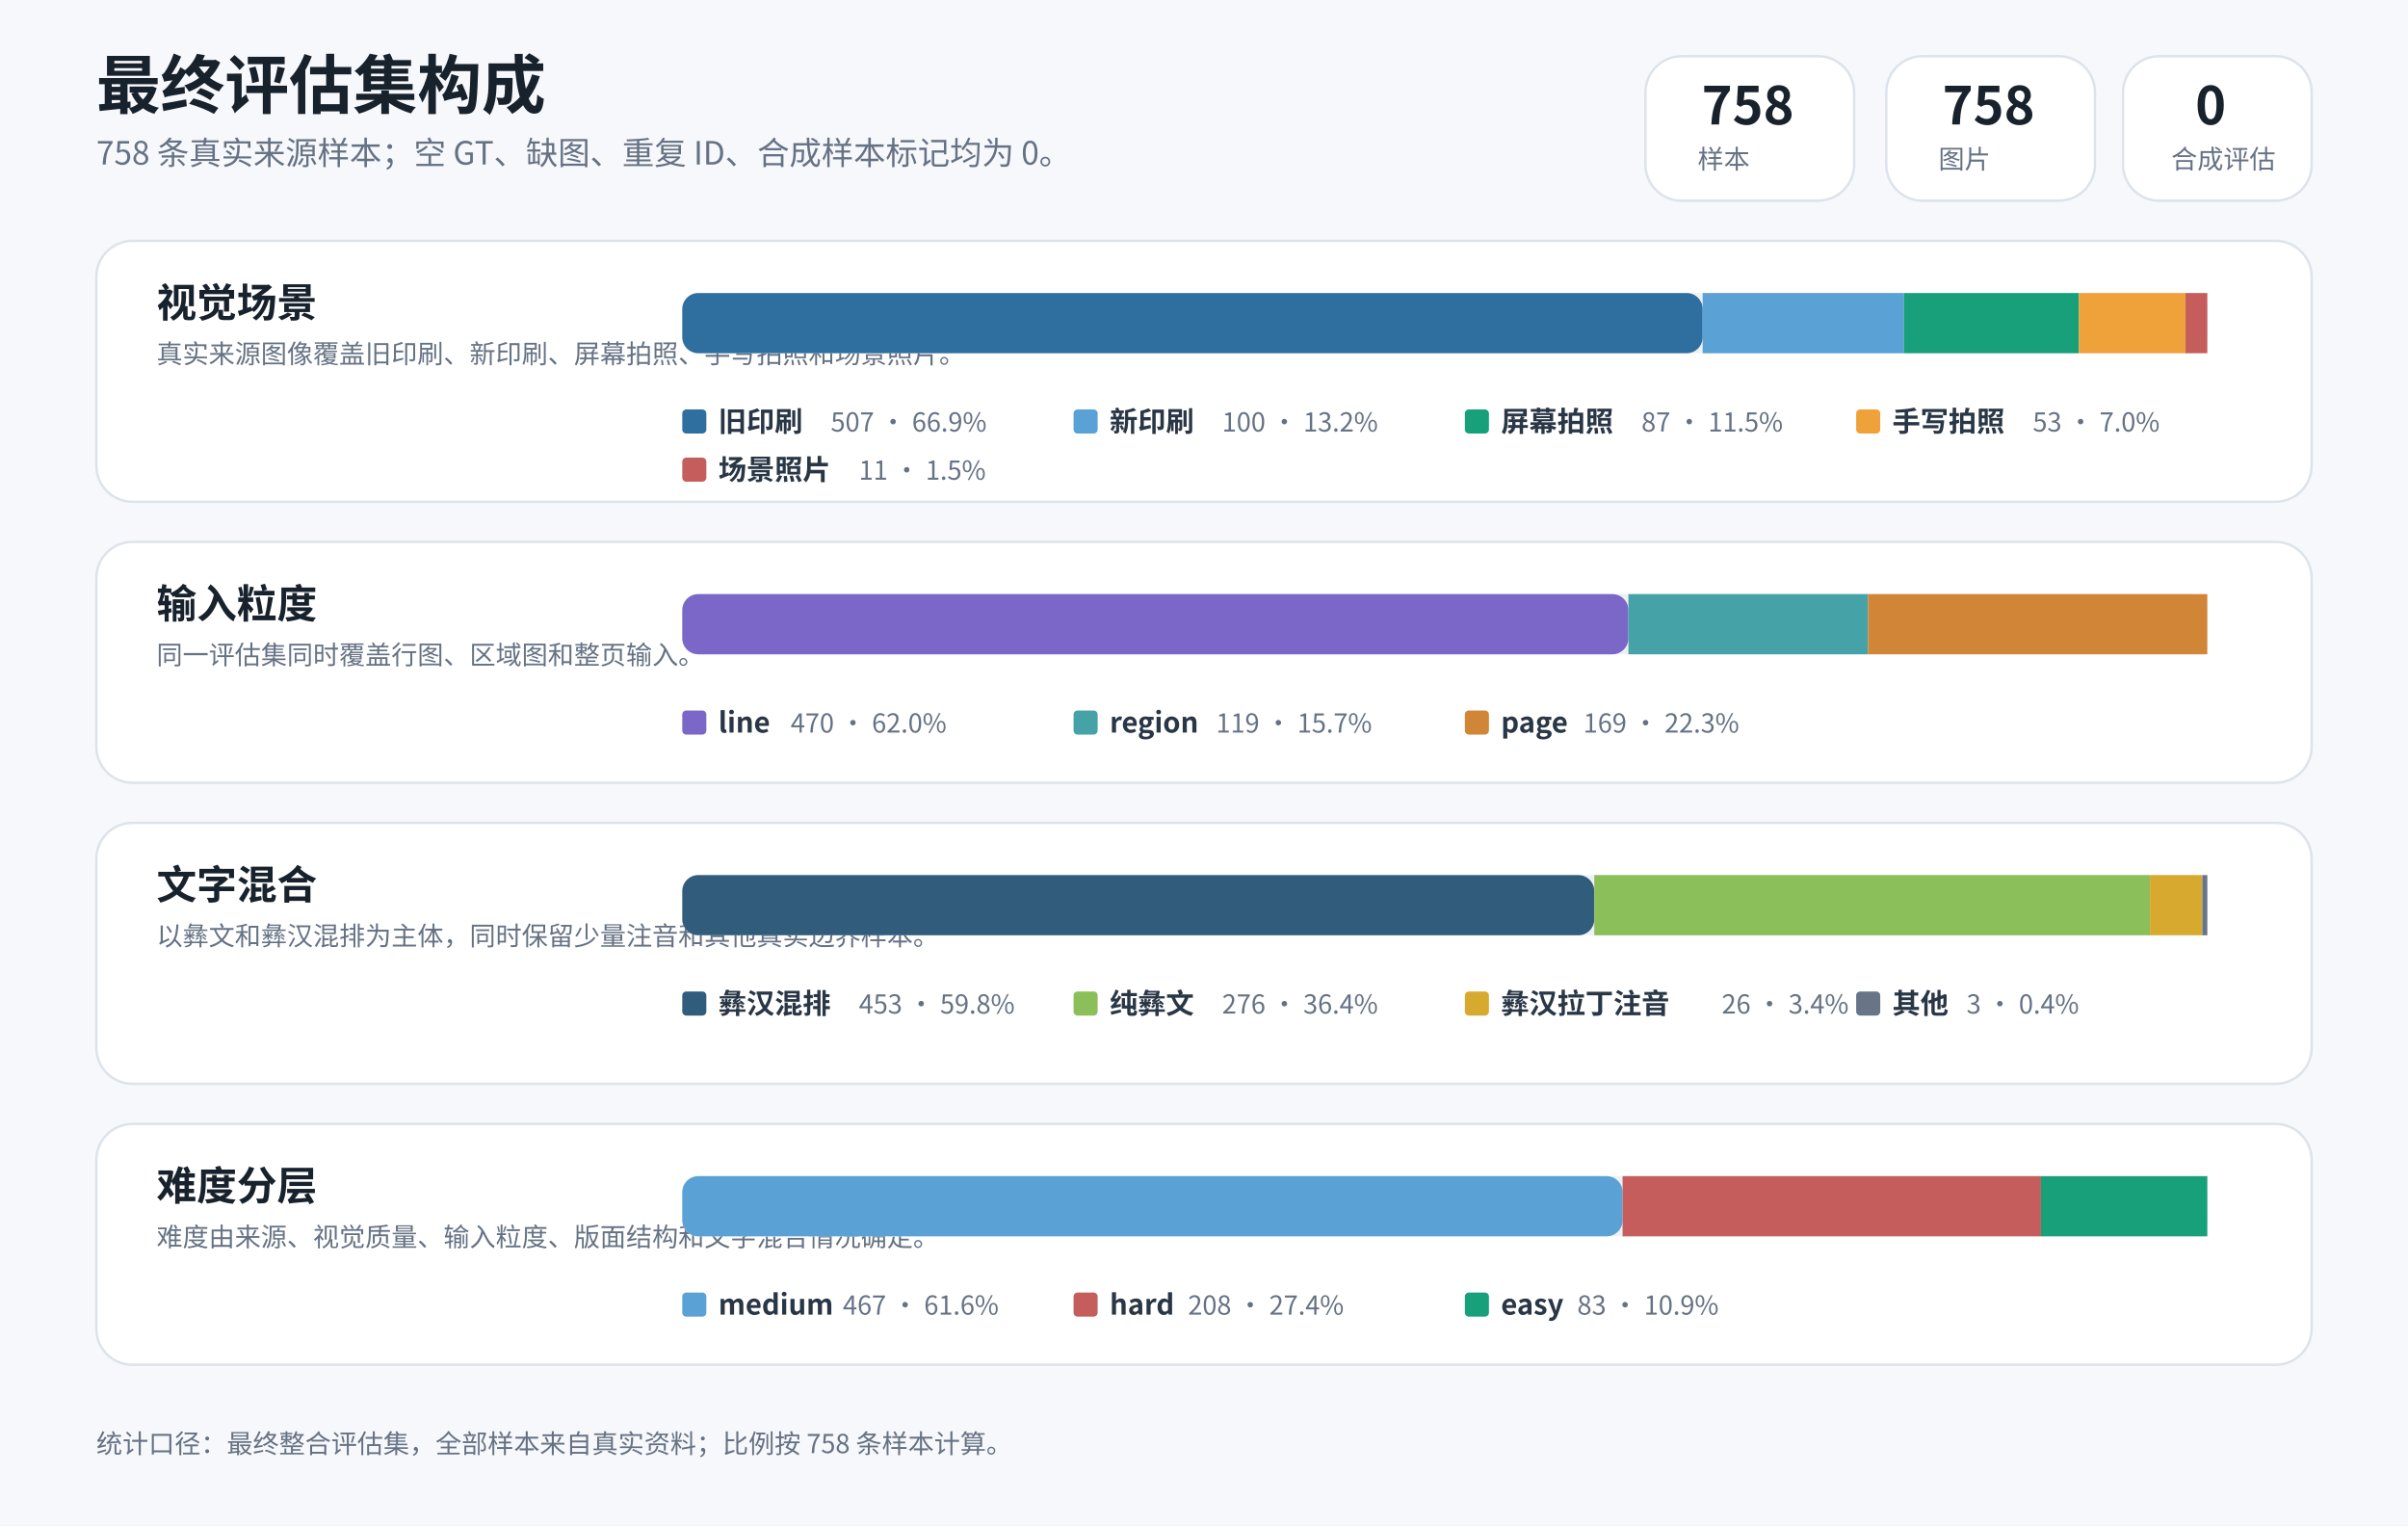
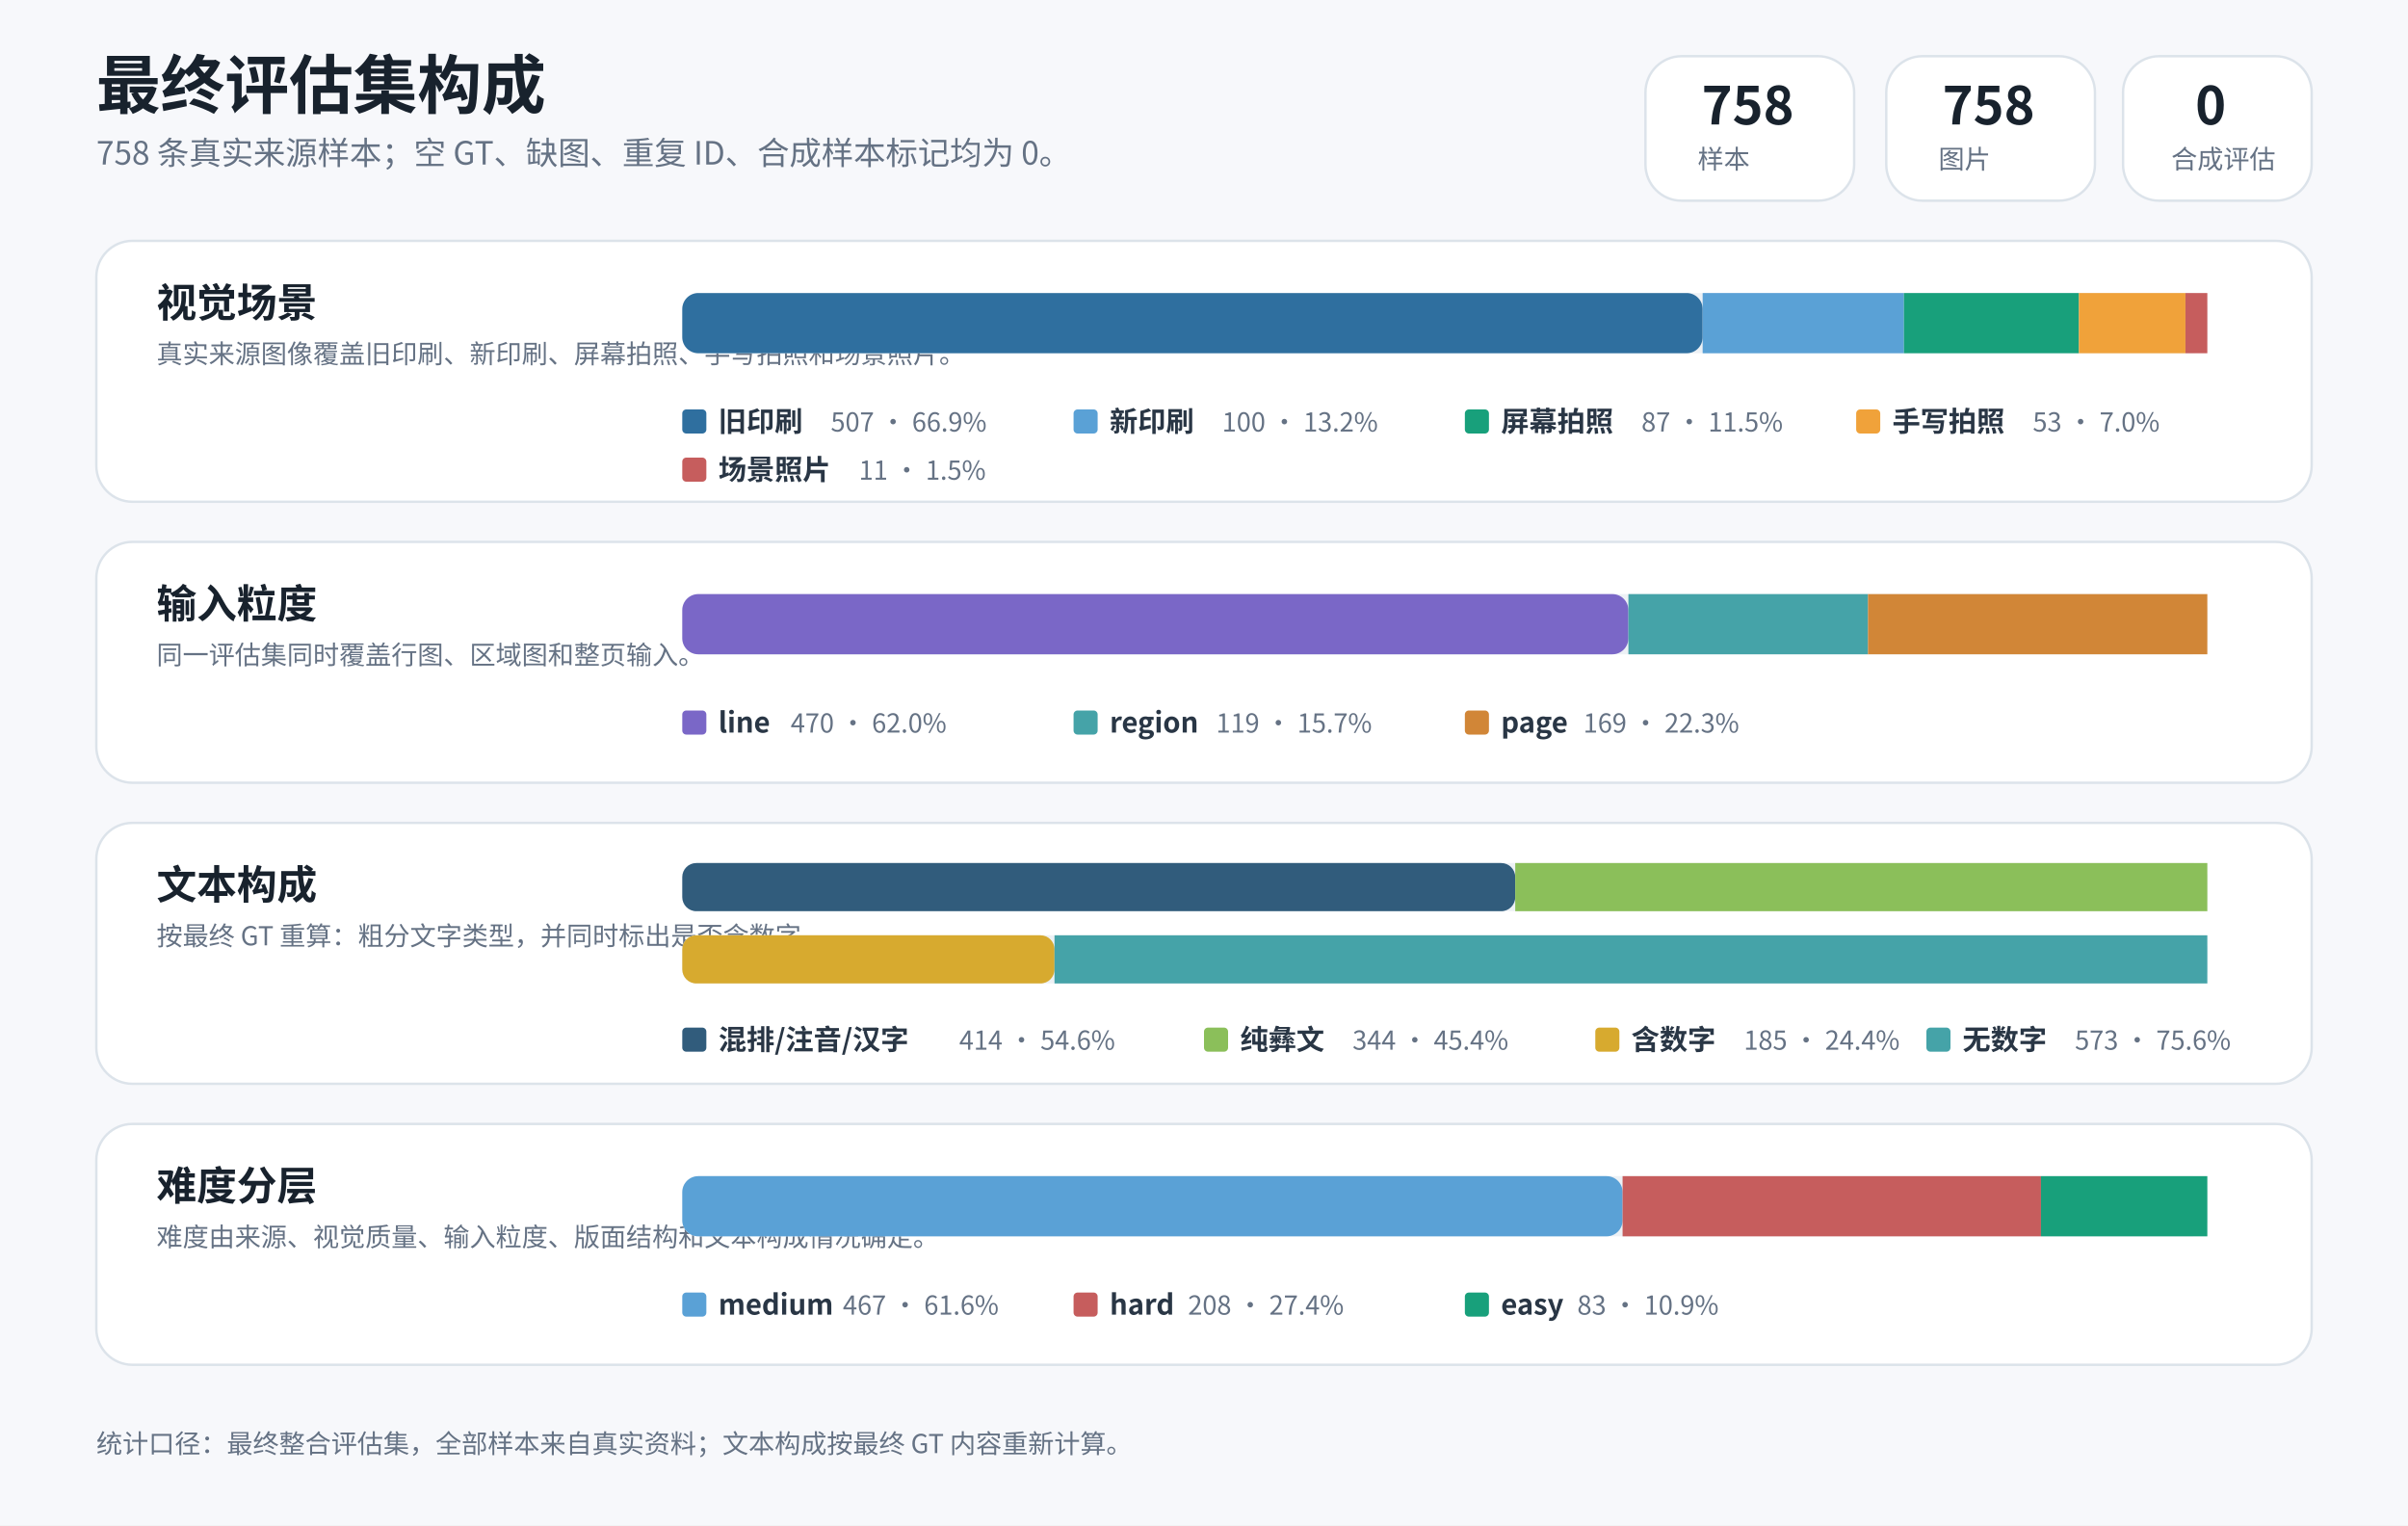
<svg xmlns="http://www.w3.org/2000/svg" width="1200" height="760" viewBox="0 0 1200 760" role="img" aria-labelledby="title desc">
  <style>
    text{font-family:-apple-system,BlinkMacSystemFont,"Segoe UI","Noto Sans CJK SC","PingFang SC","Microsoft YaHei",Arial,sans-serif}
    .bg{fill:#f7f8fb}
    .ink{fill:#18222d}
    .muted{fill:#657284}
    .title{font-size:32px;font-weight:780}
    .sub{font-size:16px}
    .panel{fill:#fff;stroke:#dce3ea;stroke-width:1.2;rx:18}
    .row-title{font-size:20px;font-weight:760;fill:#18222d}
    .row-note{font-size:13px;fill:#657284}
    .bar-bg{fill:#edf1f5}
    .legend{font-size:14px;fill:#293645;font-weight:650}
    .count{font-size:13px;fill:#657284}
    .metric{font-size:26px;font-weight:800;fill:#18222d}
    .metric-label{font-size:13px;fill:#657284}
    .c1{fill:#2f6f9f}.c2{fill:#5aa1d6}.c3{fill:#18a07b}.c4{fill:#f0a23a}.c5{fill:#c65d5d}
    .c6{fill:#7a67c7}.c7{fill:#45a3a8}.c8{fill:#d18637}
    .c9{fill:#315c7c}.c10{fill:#8bbf5a}.c11{fill:#d7aa2f}.c12{fill:#9a6a4f}.c13{fill:#687587}
  </style>
  <rect class="bg" width="1200" height="760" />
  <text id="title-text" class="title ink" x="48" y="54">最终评估集构成</text>
  <text class="sub muted" x="48" y="82">758 条真实来源样本；空 GT、缺图、重复 ID、合成样本标记均为 0。</text>
  <rect class="panel" x="820" y="28" width="104" height="72" />
  <text class="metric" x="848" y="62">758</text>
  <text class="metric-label" x="846" y="84">样本</text>
  <rect class="panel" x="940" y="28" width="104" height="72" />
  <text class="metric" x="968" y="62">758</text>
  <text class="metric-label" x="966" y="84">图片</text>
  <rect class="panel" x="1058" y="28" width="94" height="72" />
  <text class="metric" x="1094" y="62">0</text>
  <text class="metric-label" x="1082" y="84">合成评估</text>
  <rect class="panel" x="48" y="120" width="1104" height="130" />
  <text class="row-title" x="78" y="158">视觉场景</text>
  <text class="row-note" x="78" y="181">真实来源图像覆盖旧印刷、新印刷、屏幕拍照、手写拍照和场景照片。</text>
  <rect class="bar-bg" x="340" y="146" width="760" height="30" rx="8" />
  <rect class="c1" x="340" y="146" width="508.5" height="30" rx="8" />
  <rect class="c2" x="848.5" y="146" width="100.3" height="30" />
  <rect class="c3" x="948.8" y="146" width="87.2" height="30" />
  <rect class="c4" x="1036" y="146" width="53.1" height="30" />
  <rect class="c5" x="1089.1" y="146" width="10.9" height="30" />
  <rect class="c1" x="340" y="204" width="12" height="12" rx="2" />
  <text class="legend" x="358" y="215">旧印刷</text>
  <text class="count" x="414" y="215">507 · 66.9%</text>
  <rect class="c2" x="535" y="204" width="12" height="12" rx="2" />
  <text class="legend" x="553" y="215">新印刷</text>
  <text class="count" x="609" y="215">100 · 13.2%</text>
  <rect class="c3" x="730" y="204" width="12" height="12" rx="2" />
  <text class="legend" x="748" y="215">屏幕拍照</text>
  <text class="count" x="818" y="215">87 · 11.5%</text>
  <rect class="c4" x="925" y="204" width="12" height="12" rx="2" />
  <text class="legend" x="943" y="215">手写拍照</text>
  <text class="count" x="1013" y="215">53 · 7.0%</text>
  <rect class="c5" x="340" y="228" width="12" height="12" rx="2" />
  <text class="legend" x="358" y="239">场景照片</text>
  <text class="count" x="428" y="239">11 · 1.5%</text>
  <rect class="panel" x="48" y="270" width="1104" height="120" />
  <text class="row-title" x="78" y="308">输入粒度</text>
  <text class="row-note" x="78" y="331">同一评估集同时覆盖行图、区域图和整页输入。</text>
  <rect class="bar-bg" x="340" y="296" width="760" height="30" rx="8" />
  <rect class="c6" x="340" y="296" width="471.5" height="30" rx="8" />
  <rect class="c7" x="811.5" y="296" width="119.4" height="30" />
  <rect class="c8" x="930.9" y="296" width="169.1" height="30" />
  <rect class="c6" x="340" y="354" width="12" height="12" rx="2" />
  <text class="legend" x="358" y="365">line</text>
  <text class="count" x="394" y="365">470 · 62.0%</text>
  <rect class="c7" x="535" y="354" width="12" height="12" rx="2" />
  <text class="legend" x="553" y="365">region</text>
  <text class="count" x="606" y="365">119 · 15.7%</text>
  <rect class="c8" x="730" y="354" width="12" height="12" rx="2" />
  <text class="legend" x="748" y="365">page</text>
  <text class="count" x="789" y="365">169 · 22.3%</text>
  <rect class="panel" x="48" y="410" width="1104" height="130" />
-   <text class="row-title" x="78" y="448">文字混合</text>
-   <text class="row-note" x="78" y="471">以彝文和彝汉混排为主体，同时保留少量注音和其他真实边界样本。</text>
-   <rect class="bar-bg" x="340" y="436" width="760" height="30" rx="8" />
-   <rect class="c9" x="340" y="436" width="454.5" height="30" rx="8" />
-   <rect class="c10" x="794.5" y="436" width="276.9" height="30" />
-   <rect class="c11" x="1071.4" y="436" width="26.1" height="30" />
-   <rect class="c13" x="1097.5" y="436" width="2.5" height="30" />
-   <rect class="c9" x="340" y="494" width="12" height="12" rx="2" />
-   <text class="legend" x="358" y="505">彝汉混排</text>
-   <text class="count" x="428" y="505">453 · 59.8%</text>
-   <rect class="c10" x="535" y="494" width="12" height="12" rx="2" />
-   <text class="legend" x="553" y="505">纯彝文</text>
-   <text class="count" x="609" y="505">276 · 36.4%</text>
-   <rect class="c11" x="730" y="494" width="12" height="12" rx="2" />
-   <text class="legend" x="748" y="505">彝汉拉丁注音</text>
-   <text class="count" x="858" y="505">26 · 3.4%</text>
-   <rect class="c13" x="925" y="494" width="12" height="12" rx="2" />
-   <text class="legend" x="943" y="505">其他</text>
-   <text class="count" x="980" y="505">3 · 0.4%</text>
+   <text class="row-title" x="78" y="448">文本构成</text>
+   <text class="row-note" x="78" y="471">按最终 GT 重算：粗分文字类型，并同时标出是否含数字。</text>
+   <rect class="bar-bg" x="340" y="430" width="760" height="24" rx="7" />
+   <rect class="c9" x="340" y="430" width="415.1" height="24" rx="7" />
+   <rect class="c10" x="755.1" y="430" width="344.9" height="24" />
+   <rect class="bar-bg" x="340" y="466" width="760" height="24" rx="7" />
+   <rect class="c11" x="340" y="466" width="185.5" height="24" rx="7" />
+   <rect class="c7" x="525.5" y="466" width="574.5" height="24" />
+   <rect class="c9" x="340" y="512" width="12" height="12" rx="2" />
+   <text class="legend" x="358" y="523">混排/注音/汉字</text>
+   <text class="count" x="478" y="523">414 · 54.6%</text>
+   <rect class="c10" x="600" y="512" width="12" height="12" rx="2" />
+   <text class="legend" x="618" y="523">纯彝文</text>
+   <text class="count" x="674" y="523">344 · 45.4%</text>
+   <rect class="c11" x="795" y="512" width="12" height="12" rx="2" />
+   <text class="legend" x="813" y="523">含数字</text>
+   <text class="count" x="869" y="523">185 · 24.4%</text>
+   <rect class="c7" x="960" y="512" width="12" height="12" rx="2" />
+   <text class="legend" x="978" y="523">无数字</text>
+   <text class="count" x="1034" y="523">573 · 75.6%</text>
  <rect class="panel" x="48" y="560" width="1104" height="120" />
  <text class="row-title" x="78" y="598">难度分层</text>
-   <text class="row-note" x="78" y="621">难度由来源、视觉质量、输入粒度、版面结构和文字混合情况确定。</text>
+   <text class="row-note" x="78" y="621">难度由来源、视觉质量、输入粒度、版面结构和文本构成情况确定。</text>
  <rect class="bar-bg" x="340" y="586" width="760" height="30" rx="8" />
  <rect class="c2" x="340" y="586" width="468.6" height="30" rx="8" />
  <rect class="c5" x="808.6" y="586" width="208.5" height="30" />
  <rect class="c3" x="1017.1" y="586" width="82.9" height="30" />
  <rect class="c2" x="340" y="644" width="12" height="12" rx="2" />
  <text class="legend" x="358" y="655">medium</text>
  <text class="count" x="420" y="655">467 · 61.6%</text>
  <rect class="c5" x="535" y="644" width="12" height="12" rx="2" />
  <text class="legend" x="553" y="655">hard</text>
  <text class="count" x="592" y="655">208 · 27.4%</text>
  <rect class="c3" x="730" y="644" width="12" height="12" rx="2" />
  <text class="legend" x="748" y="655">easy</text>
  <text class="count" x="786" y="655">83 · 10.9%</text>
-   <text class="row-note" x="48" y="724">统计口径：最终整合评估集，全部样本来自真实资料；比例按 758 条样本计算。</text>
+   <text class="row-note" x="48" y="724">统计口径：最终整合评估集，全部样本来自真实资料；文本构成按最终 GT 内容重新计算。</text>
</svg>
